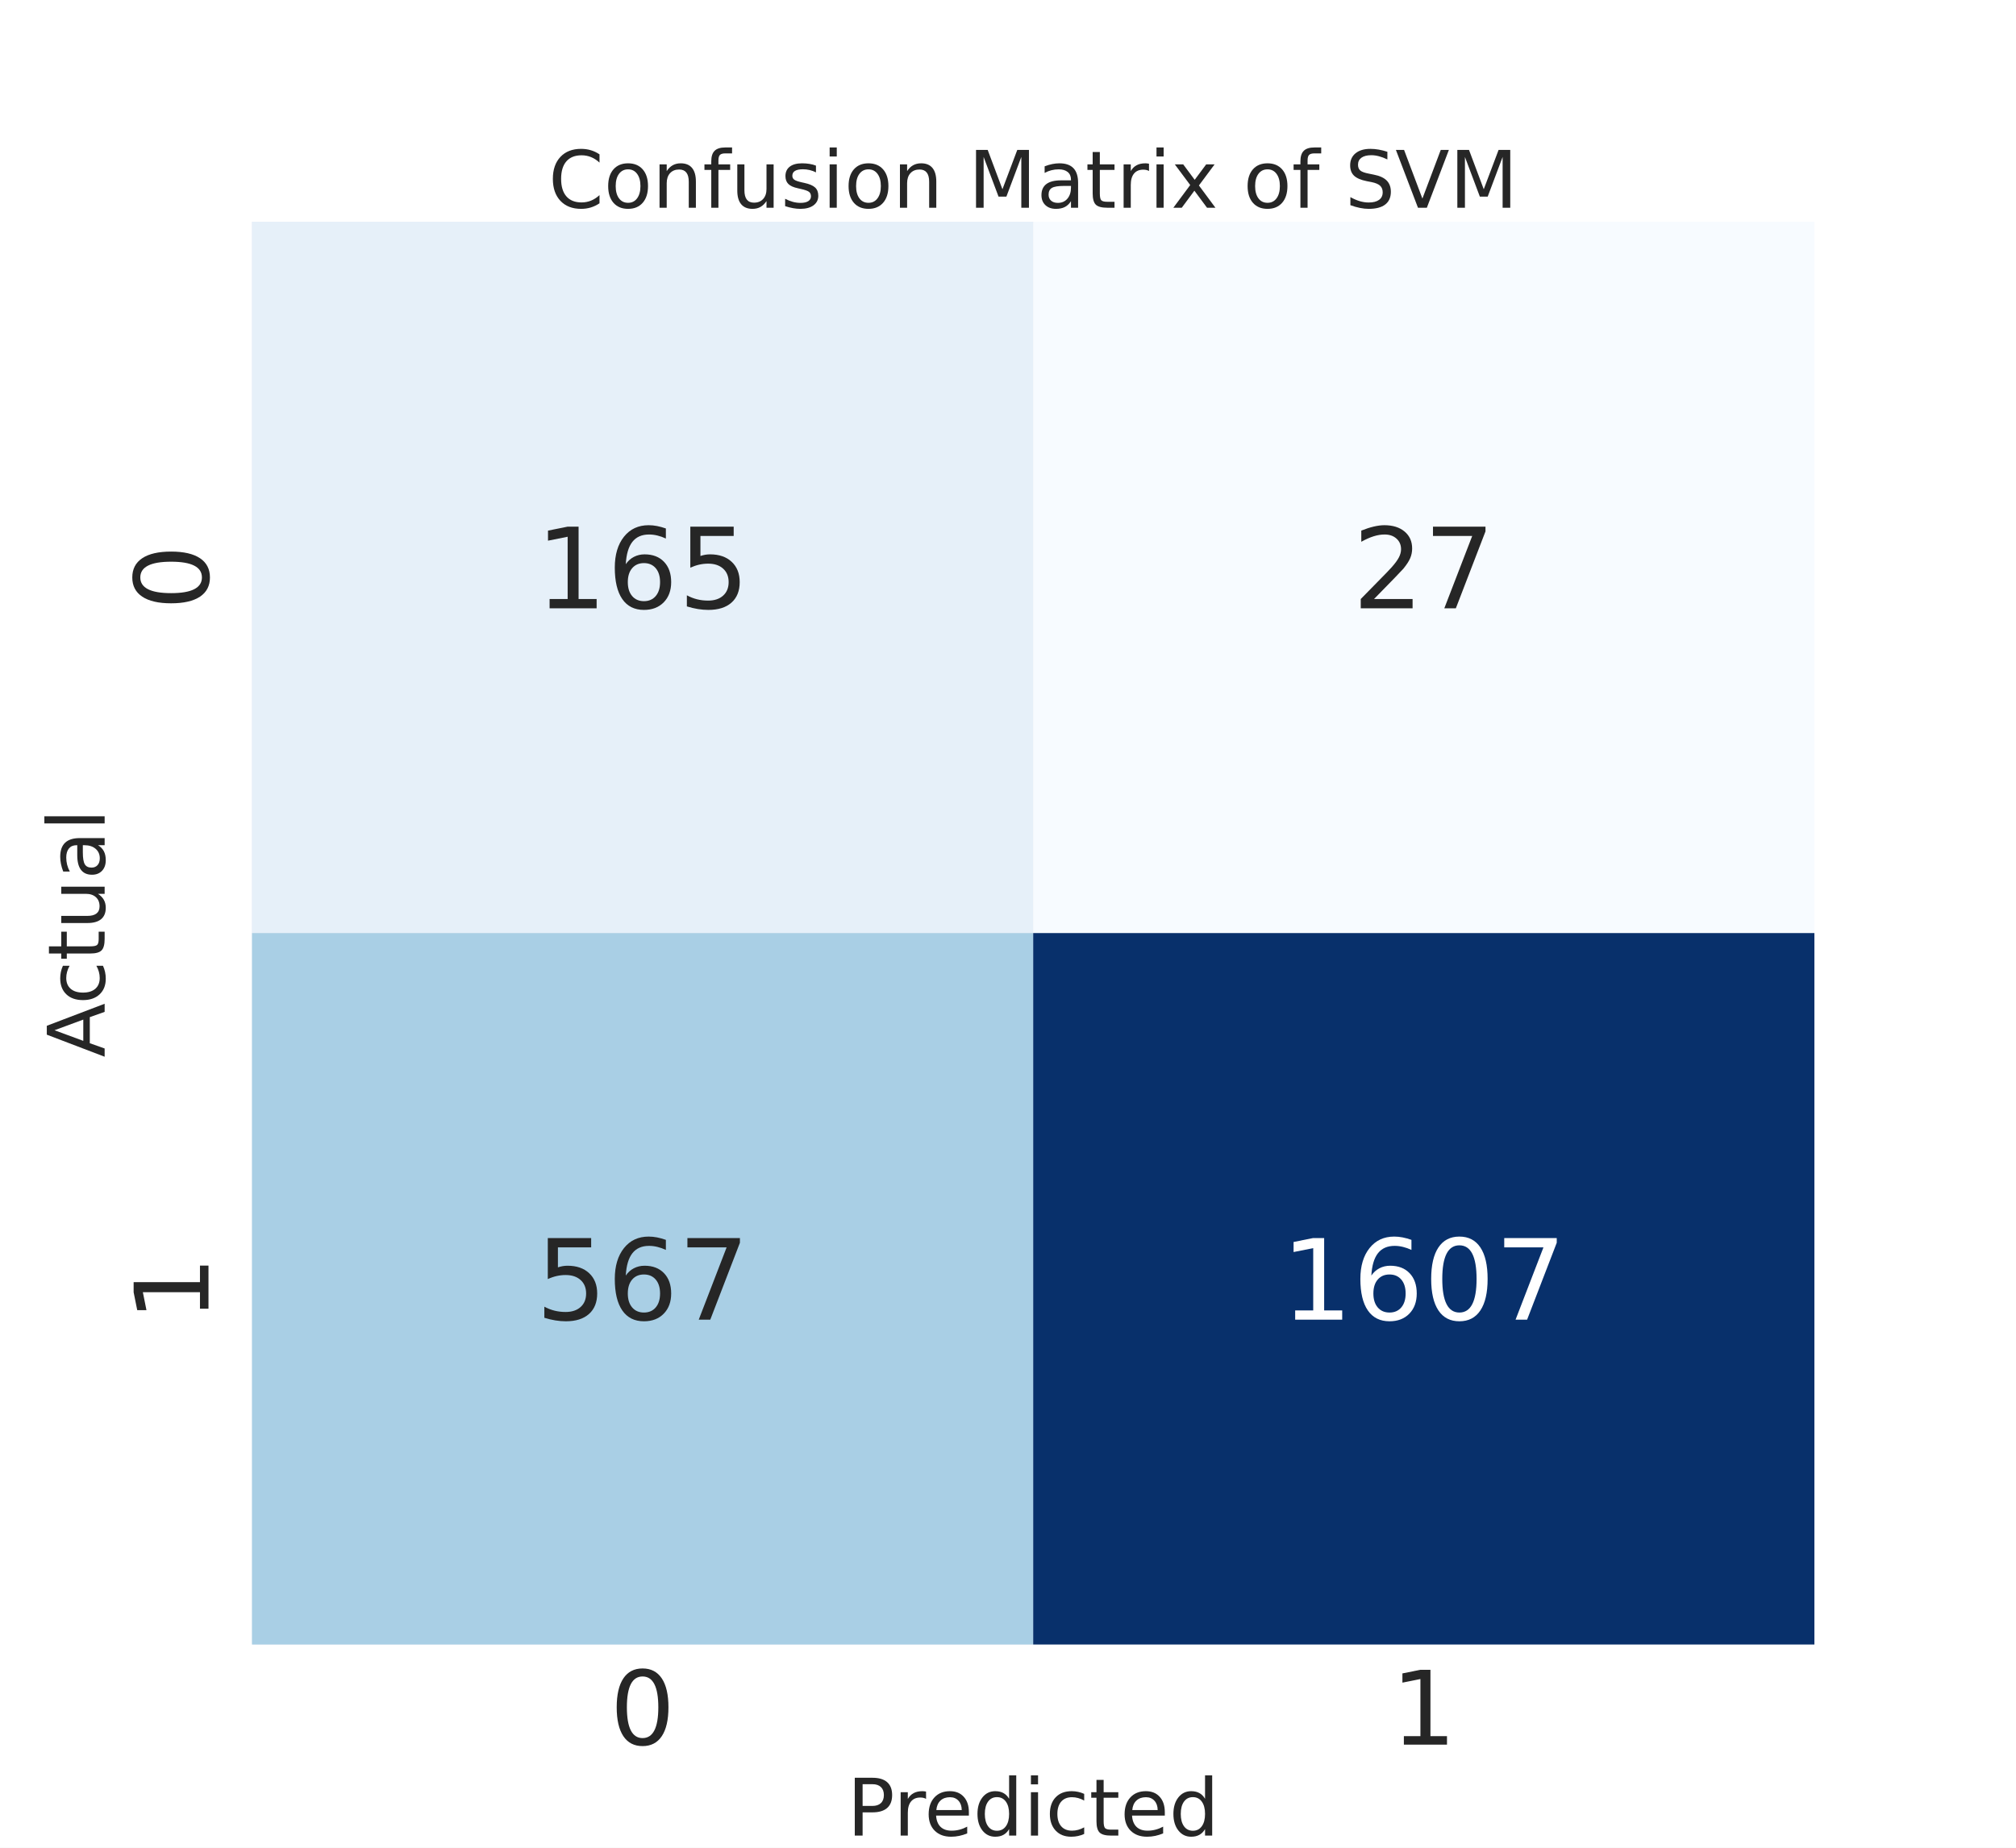
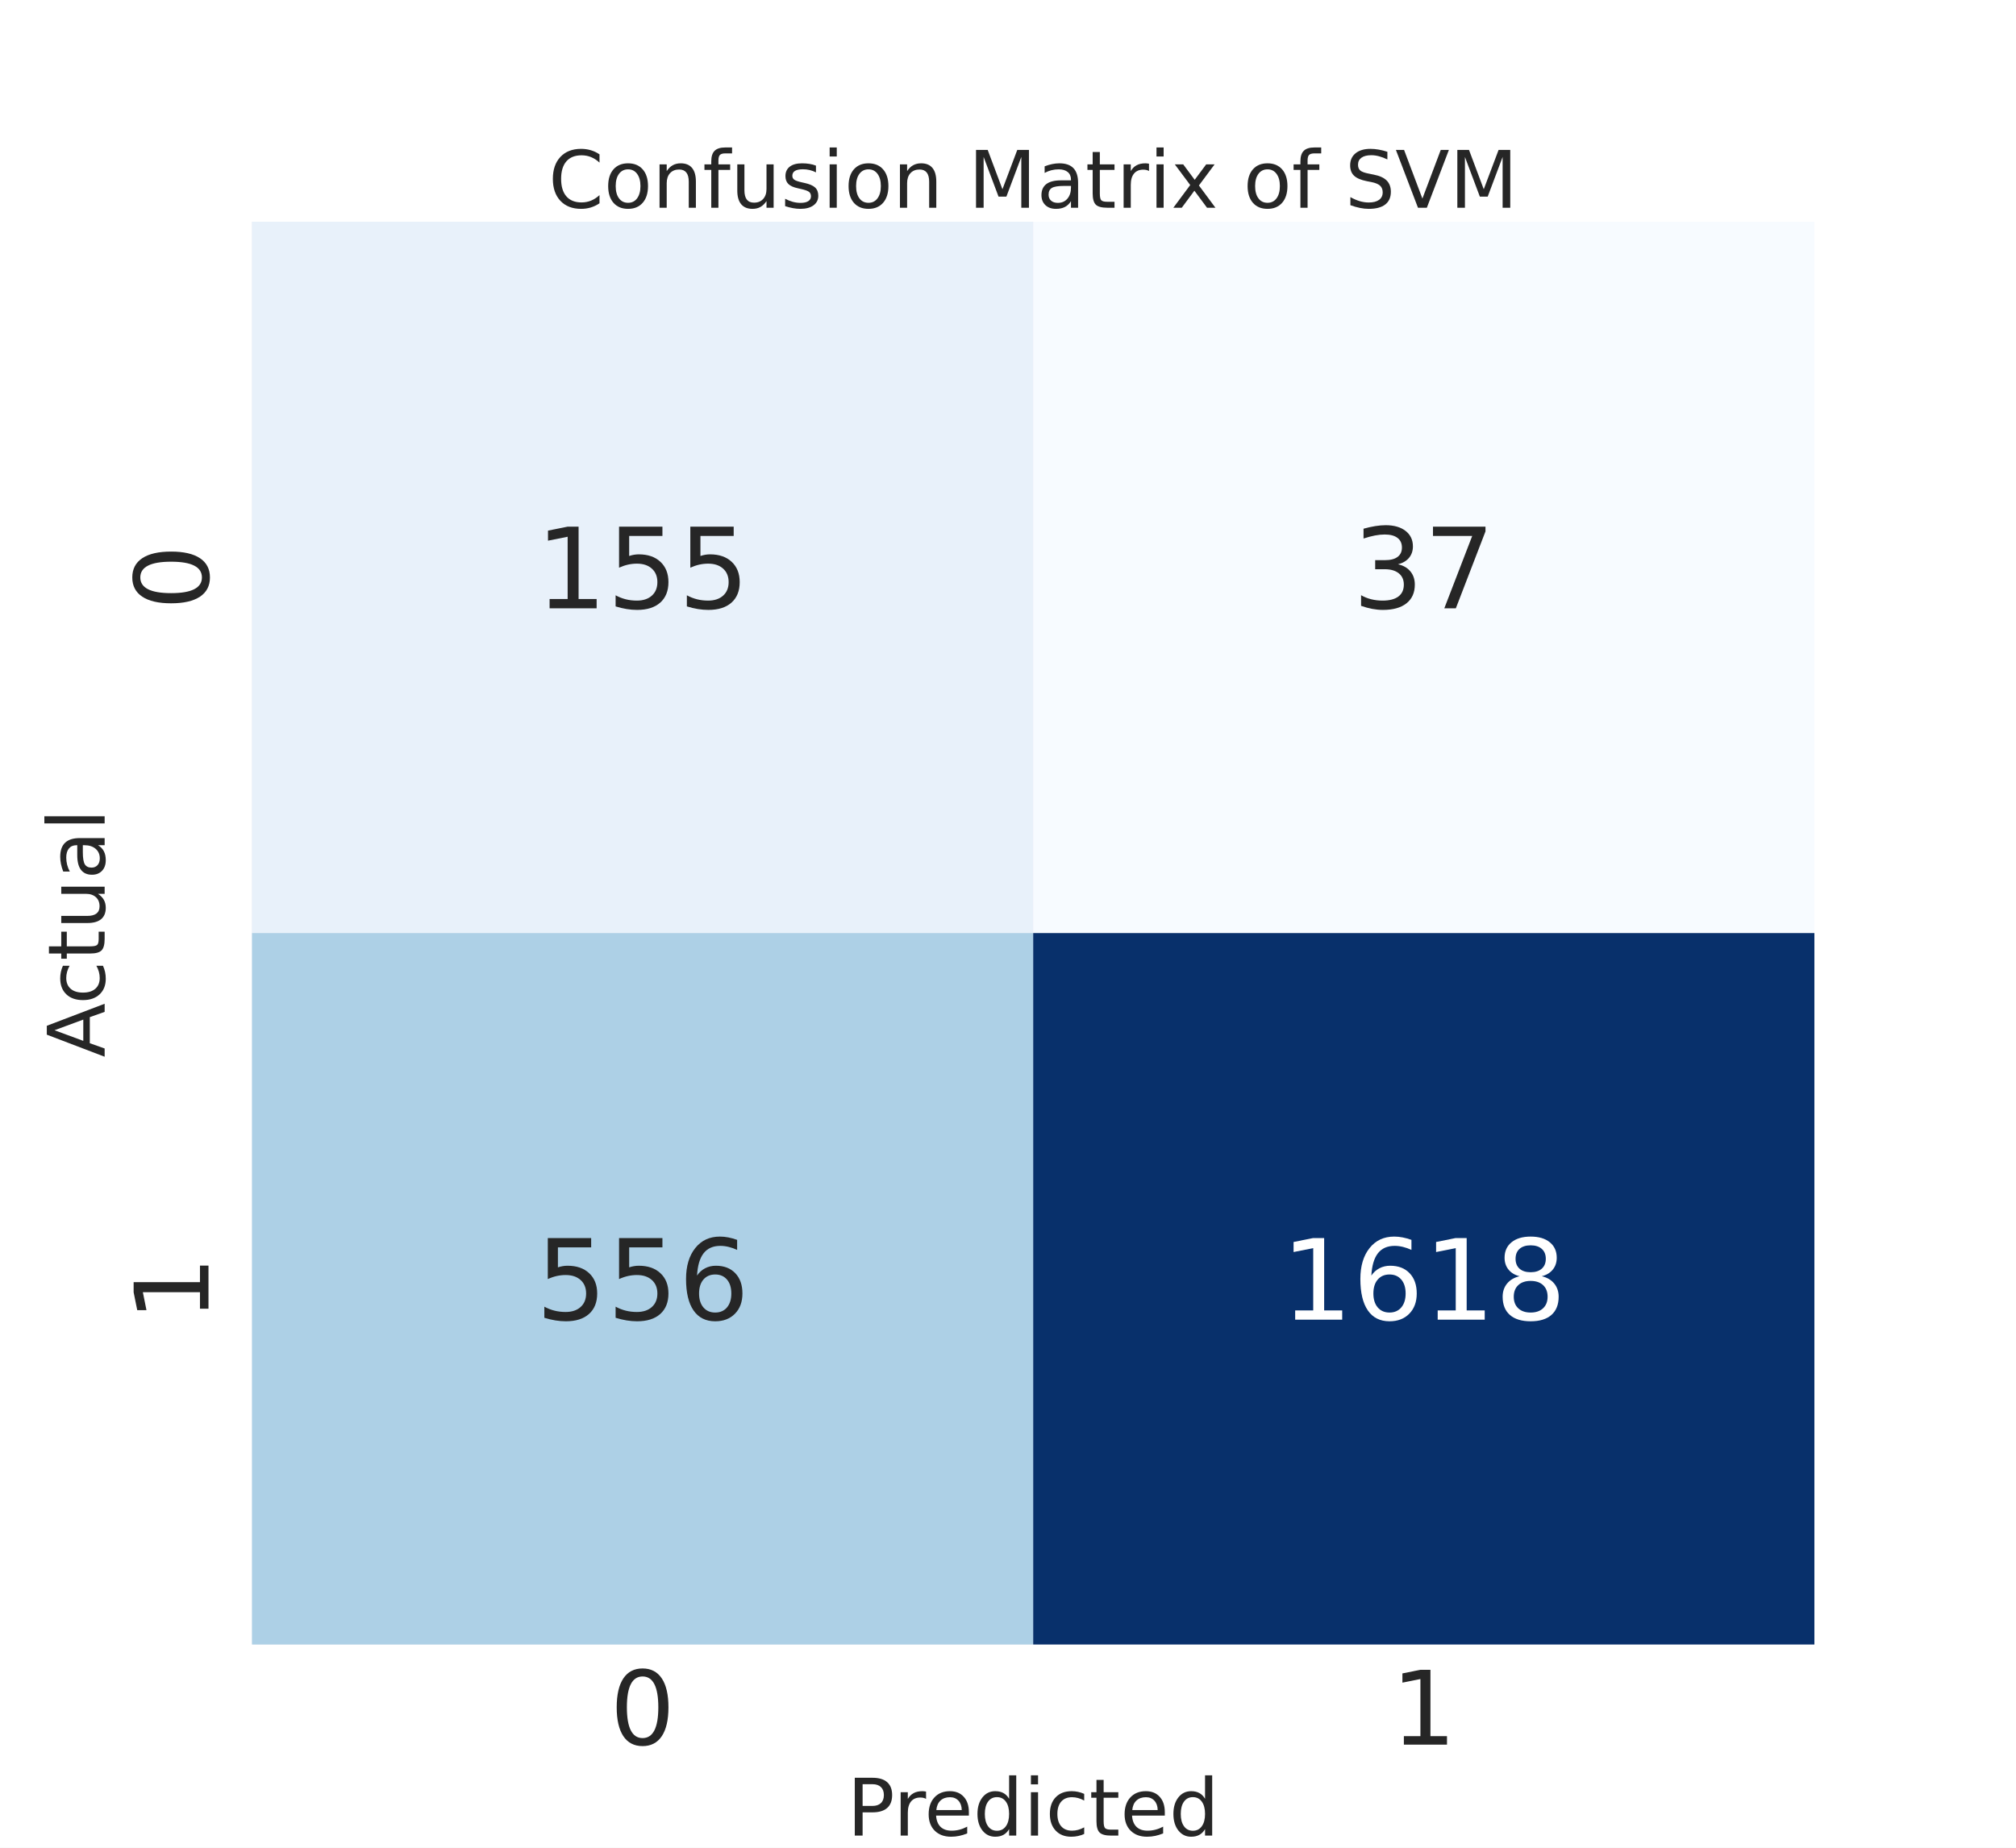
<svg xmlns="http://www.w3.org/2000/svg" xmlns:xlink="http://www.w3.org/1999/xlink" width="864pt" height="792pt" viewBox="0 0 864 792" version="1.1">
  <defs>
    <style type="text/css">*{stroke-linejoin: round; stroke-linecap: butt}</style>
  </defs>
  <g id="figure_1">
    <g id="patch_1">
      <path d="M 0 792  L 864 792  L 864 0  L 0 0  z " style="fill: #ffffff" />
    </g>
    <g id="axes_1">
      <g id="patch_2">
        <path d="M 108 704.88  L 777.6 704.88  L 777.6 95.04  L 108 95.04  z " style="fill: #eaeaf2" />
      </g>
      <g id="matplotlib.axis_1">
        <g id="xtick_1">
          <g id="text_1">
            <g style="fill: #262626" transform="translate(261.4025 747.8131) scale(0.44 -0.44)">
              <defs>
                <path id="DejaVuSans-30" d="M 2034 4250  Q 1547 4250 1301 3770  Q 1056 3291 1056 2328  Q 1056 1369 1301 889  Q 1547 409 2034 409  Q 2525 409 2770 889  Q 3016 1369 3016 2328  Q 3016 3291 2770 3770  Q 2525 4250 2034 4250  z M 2034 4750  Q 2819 4750 3233 4129  Q 3647 3509 3647 2328  Q 3647 1150 3233 529  Q 2819 -91 2034 -91  Q 1250 -91 836 529  Q 422 1150 422 2328  Q 422 3509 836 4129  Q 1250 4750 2034 4750  z " transform="scale(0.015625)" />
              </defs>
              <use xlink:href="#DejaVuSans-30" />
            </g>
          </g>
        </g>
        <g id="xtick_2">
          <g id="text_2">
            <g style="fill: #262626" transform="translate(596.2025 747.8131) scale(0.44 -0.44)">
              <defs>
                <path id="DejaVuSans-31" d="M 794 531  L 1825 531  L 1825 4091  L 703 3866  L 703 4441  L 1819 4666  L 2450 4666  L 2450 531  L 3481 531  L 3481 0  L 794 0  L 794 531  z " transform="scale(0.015625)" />
              </defs>
              <use xlink:href="#DejaVuSans-31" />
            </g>
          </g>
        </g>
        <g id="text_3">
          <g style="fill: #262626" transform="translate(363.0009 786.7984) scale(0.34 -0.34)">
            <defs>
              <path id="DejaVuSans-50" d="M 1259 4147  L 1259 2394  L 2053 2394  Q 2494 2394 2734 2622  Q 2975 2850 2975 3272  Q 2975 3691 2734 3919  Q 2494 4147 2053 4147  L 1259 4147  z M 628 4666  L 2053 4666  Q 2838 4666 3239 4311  Q 3641 3956 3641 3272  Q 3641 2581 3239 2228  Q 2838 1875 2053 1875  L 1259 1875  L 1259 0  L 628 0  L 628 4666  z " transform="scale(0.015625)" />
              <path id="DejaVuSans-72" d="M 2631 2963  Q 2534 3019 2420 3045  Q 2306 3072 2169 3072  Q 1681 3072 1420 2755  Q 1159 2438 1159 1844  L 1159 0  L 581 0  L 581 3500  L 1159 3500  L 1159 2956  Q 1341 3275 1631 3429  Q 1922 3584 2338 3584  Q 2397 3584 2469 3576  Q 2541 3569 2628 3553  L 2631 2963  z " transform="scale(0.015625)" />
              <path id="DejaVuSans-65" d="M 3597 1894  L 3597 1613  L 953 1613  Q 991 1019 1311 708  Q 1631 397 2203 397  Q 2534 397 2845 478  Q 3156 559 3463 722  L 3463 178  Q 3153 47 2828 -22  Q 2503 -91 2169 -91  Q 1331 -91 842 396  Q 353 884 353 1716  Q 353 2575 817 3079  Q 1281 3584 2069 3584  Q 2775 3584 3186 3129  Q 3597 2675 3597 1894  z M 3022 2063  Q 3016 2534 2758 2815  Q 2500 3097 2075 3097  Q 1594 3097 1305 2825  Q 1016 2553 972 2059  L 3022 2063  z " transform="scale(0.015625)" />
              <path id="DejaVuSans-64" d="M 2906 2969  L 2906 4863  L 3481 4863  L 3481 0  L 2906 0  L 2906 525  Q 2725 213 2448 61  Q 2172 -91 1784 -91  Q 1150 -91 751 415  Q 353 922 353 1747  Q 353 2572 751 3078  Q 1150 3584 1784 3584  Q 2172 3584 2448 3432  Q 2725 3281 2906 2969  z M 947 1747  Q 947 1113 1208 752  Q 1469 391 1925 391  Q 2381 391 2643 752  Q 2906 1113 2906 1747  Q 2906 2381 2643 2742  Q 2381 3103 1925 3103  Q 1469 3103 1208 2742  Q 947 2381 947 1747  z " transform="scale(0.015625)" />
              <path id="DejaVuSans-69" d="M 603 3500  L 1178 3500  L 1178 0  L 603 0  L 603 3500  z M 603 4863  L 1178 4863  L 1178 4134  L 603 4134  L 603 4863  z " transform="scale(0.015625)" />
              <path id="DejaVuSans-63" d="M 3122 3366  L 3122 2828  Q 2878 2963 2633 3030  Q 2388 3097 2138 3097  Q 1578 3097 1268 2742  Q 959 2388 959 1747  Q 959 1106 1268 751  Q 1578 397 2138 397  Q 2388 397 2633 464  Q 2878 531 3122 666  L 3122 134  Q 2881 22 2623 -34  Q 2366 -91 2075 -91  Q 1284 -91 818 406  Q 353 903 353 1747  Q 353 2603 823 3093  Q 1294 3584 2113 3584  Q 2378 3584 2631 3529  Q 2884 3475 3122 3366  z " transform="scale(0.015625)" />
              <path id="DejaVuSans-74" d="M 1172 4494  L 1172 3500  L 2356 3500  L 2356 3053  L 1172 3053  L 1172 1153  Q 1172 725 1289 603  Q 1406 481 1766 481  L 2356 481  L 2356 0  L 1766 0  Q 1100 0 847 248  Q 594 497 594 1153  L 594 3053  L 172 3053  L 172 3500  L 594 3500  L 594 4494  L 1172 4494  z " transform="scale(0.015625)" />
            </defs>
            <use xlink:href="#DejaVuSans-50" />
            <use xlink:href="#DejaVuSans-72" x="58.553" />
            <use xlink:href="#DejaVuSans-65" x="97.416" />
            <use xlink:href="#DejaVuSans-64" x="158.939" />
            <use xlink:href="#DejaVuSans-69" x="222.416" />
            <use xlink:href="#DejaVuSans-63" x="250.199" />
            <use xlink:href="#DejaVuSans-74" x="305.18" />
            <use xlink:href="#DejaVuSans-65" x="344.389" />
            <use xlink:href="#DejaVuSans-64" x="405.912" />
          </g>
        </g>
      </g>
      <g id="matplotlib.axis_2">
        <g id="ytick_1">
          <g id="text_4">
            <g style="fill: #262626" transform="translate(89.34937 261.4975) rotate(-90) scale(0.44 -0.44)">
              <use xlink:href="#DejaVuSans-30" />
            </g>
          </g>
        </g>
        <g id="ytick_2">
          <g id="text_5">
            <g style="fill: #262626" transform="translate(89.34937 566.4175) rotate(-90) scale(0.44 -0.44)">
              <use xlink:href="#DejaVuSans-31" />
            </g>
          </g>
        </g>
        <g id="text_6">
          <g style="fill: #262626" transform="translate(44.84531 453.2178) rotate(-90) scale(0.34 -0.34)">
            <defs>
              <path id="DejaVuSans-41" d="M 2188 4044  L 1331 1722  L 3047 1722  L 2188 4044  z M 1831 4666  L 2547 4666  L 4325 0  L 3669 0  L 3244 1197  L 1141 1197  L 716 0  L 50 0  L 1831 4666  z " transform="scale(0.015625)" />
              <path id="DejaVuSans-75" d="M 544 1381  L 544 3500  L 1119 3500  L 1119 1403  Q 1119 906 1312 657  Q 1506 409 1894 409  Q 2359 409 2629 706  Q 2900 1003 2900 1516  L 2900 3500  L 3475 3500  L 3475 0  L 2900 0  L 2900 538  Q 2691 219 2414 64  Q 2138 -91 1772 -91  Q 1169 -91 856 284  Q 544 659 544 1381  z M 1991 3584  L 1991 3584  z " transform="scale(0.015625)" />
              <path id="DejaVuSans-61" d="M 2194 1759  Q 1497 1759 1228 1600  Q 959 1441 959 1056  Q 959 750 1161 570  Q 1363 391 1709 391  Q 2188 391 2477 730  Q 2766 1069 2766 1631  L 2766 1759  L 2194 1759  z M 3341 1997  L 3341 0  L 2766 0  L 2766 531  Q 2569 213 2275 61  Q 1981 -91 1556 -91  Q 1019 -91 701 211  Q 384 513 384 1019  Q 384 1609 779 1909  Q 1175 2209 1959 2209  L 2766 2209  L 2766 2266  Q 2766 2663 2505 2880  Q 2244 3097 1772 3097  Q 1472 3097 1187 3025  Q 903 2953 641 2809  L 641 3341  Q 956 3463 1253 3523  Q 1550 3584 1831 3584  Q 2591 3584 2966 3190  Q 3341 2797 3341 1997  z " transform="scale(0.015625)" />
              <path id="DejaVuSans-6c" d="M 603 4863  L 1178 4863  L 1178 0  L 603 0  L 603 4863  z " transform="scale(0.015625)" />
            </defs>
            <use xlink:href="#DejaVuSans-41" />
            <use xlink:href="#DejaVuSans-63" x="66.658" />
            <use xlink:href="#DejaVuSans-74" x="121.639" />
            <use xlink:href="#DejaVuSans-75" x="160.848" />
            <use xlink:href="#DejaVuSans-61" x="224.227" />
            <use xlink:href="#DejaVuSans-6c" x="285.506" />
          </g>
        </g>
      </g>
      <g id="QuadMesh_1">
-         <path d="M 108 95.04  L 442.8 95.04  L 442.8 399.96  L 108 399.96  L 108 95.04  " clip-path="url(#p557e633a5a)" style="fill: #e6f0f9" />
-         <path d="M 442.8 95.04  L 777.6 95.04  L 777.6 399.96  L 442.8 399.96  L 442.8 95.04  " clip-path="url(#p557e633a5a)" style="fill: #f7fbff" />
-         <path d="M 108 399.96  L 442.8 399.96  L 442.8 704.88  L 108 704.88  L 108 399.96  " clip-path="url(#p557e633a5a)" style="fill: #a9cfe5" />
-         <path d="M 442.8 399.96  L 777.6 399.96  L 777.6 704.88  L 442.8 704.88  L 442.8 399.96  " clip-path="url(#p557e633a5a)" style="fill: #08306b" />
+         <path d="M 108 95.04  L 442.8 95.04  L 442.8 399.96  L 108 399.96  L 108 95.04  " clip-path="url(#pff9064a7b5)" style="fill: #e8f1fa" />
+         <path d="M 442.8 95.04  L 777.6 95.04  L 777.6 399.96  L 442.8 399.96  L 442.8 95.04  " clip-path="url(#pff9064a7b5)" style="fill: #f7fbff" />
+         <path d="M 108 399.96  L 442.8 399.96  L 442.8 704.88  L 108 704.88  L 108 399.96  " clip-path="url(#pff9064a7b5)" style="fill: #add0e6" />
+         <path d="M 442.8 399.96  L 777.6 399.96  L 777.6 704.88  L 442.8 704.88  L 442.8 399.96  " clip-path="url(#pff9064a7b5)" style="fill: #08306b" />
      </g>
      <g id="text_7">
        <g style="fill: #262626" transform="translate(229.59 260.745) scale(0.48 -0.48)">
          <defs>
-             <path id="DejaVuSans-36" d="M 2113 2584  Q 1688 2584 1439 2293  Q 1191 2003 1191 1497  Q 1191 994 1439 701  Q 1688 409 2113 409  Q 2538 409 2786 701  Q 3034 994 3034 1497  Q 3034 2003 2786 2293  Q 2538 2584 2113 2584  z M 3366 4563  L 3366 3988  Q 3128 4100 2886 4159  Q 2644 4219 2406 4219  Q 1781 4219 1451 3797  Q 1122 3375 1075 2522  Q 1259 2794 1537 2939  Q 1816 3084 2150 3084  Q 2853 3084 3261 2657  Q 3669 2231 3669 1497  Q 3669 778 3244 343  Q 2819 -91 2113 -91  Q 1303 -91 875 529  Q 447 1150 447 2328  Q 447 3434 972 4092  Q 1497 4750 2381 4750  Q 2619 4750 2861 4703  Q 3103 4656 3366 4563  z " transform="scale(0.015625)" />
            <path id="DejaVuSans-35" d="M 691 4666  L 3169 4666  L 3169 4134  L 1269 4134  L 1269 2991  Q 1406 3038 1543 3061  Q 1681 3084 1819 3084  Q 2600 3084 3056 2656  Q 3513 2228 3513 1497  Q 3513 744 3044 326  Q 2575 -91 1722 -91  Q 1428 -91 1123 -41  Q 819 9 494 109  L 494 744  Q 775 591 1075 516  Q 1375 441 1709 441  Q 2250 441 2565 725  Q 2881 1009 2881 1497  Q 2881 1984 2565 2268  Q 2250 2553 1709 2553  Q 1456 2553 1204 2497  Q 953 2441 691 2322  L 691 4666  z " transform="scale(0.015625)" />
          </defs>
          <use xlink:href="#DejaVuSans-31" />
-           <use xlink:href="#DejaVuSans-36" x="63.623" />
+           <use xlink:href="#DejaVuSans-35" x="63.623" />
          <use xlink:href="#DejaVuSans-35" x="127.246" />
        </g>
      </g>
      <g id="text_8">
        <g style="fill: #262626" transform="translate(579.66 260.745) scale(0.48 -0.48)">
          <defs>
-             <path id="DejaVuSans-32" d="M 1228 531  L 3431 531  L 3431 0  L 469 0  L 469 531  Q 828 903 1448 1529  Q 2069 2156 2228 2338  Q 2531 2678 2651 2914  Q 2772 3150 2772 3378  Q 2772 3750 2511 3984  Q 2250 4219 1831 4219  Q 1534 4219 1204 4116  Q 875 4013 500 3803  L 500 4441  Q 881 4594 1212 4672  Q 1544 4750 1819 4750  Q 2544 4750 2975 4387  Q 3406 4025 3406 3419  Q 3406 3131 3298 2873  Q 3191 2616 2906 2266  Q 2828 2175 2409 1742  Q 1991 1309 1228 531  z " transform="scale(0.015625)" />
+             <path id="DejaVuSans-33" d="M 2597 2516  Q 3050 2419 3304 2112  Q 3559 1806 3559 1356  Q 3559 666 3084 287  Q 2609 -91 1734 -91  Q 1441 -91 1130 -33  Q 819 25 488 141  L 488 750  Q 750 597 1062 519  Q 1375 441 1716 441  Q 2309 441 2620 675  Q 2931 909 2931 1356  Q 2931 1769 2642 2001  Q 2353 2234 1838 2234  L 1294 2234  L 1294 2753  L 1863 2753  Q 2328 2753 2575 2939  Q 2822 3125 2822 3475  Q 2822 3834 2567 4026  Q 2313 4219 1838 4219  Q 1578 4219 1281 4162  Q 984 4106 628 3988  L 628 4550  Q 988 4650 1302 4700  Q 1616 4750 1894 4750  Q 2613 4750 3031 4423  Q 3450 4097 3450 3541  Q 3450 3153 3228 2886  Q 3006 2619 2597 2516  z " transform="scale(0.015625)" />
            <path id="DejaVuSans-37" d="M 525 4666  L 3525 4666  L 3525 4397  L 1831 0  L 1172 0  L 2766 4134  L 525 4134  L 525 4666  z " transform="scale(0.015625)" />
          </defs>
-           <use xlink:href="#DejaVuSans-32" />
+           <use xlink:href="#DejaVuSans-33" />
          <use xlink:href="#DejaVuSans-37" x="63.623" />
        </g>
      </g>
      <g id="text_9">
        <g style="fill: #262626" transform="translate(229.59 565.665) scale(0.48 -0.48)">
+           <defs>
+             <path id="DejaVuSans-36" d="M 2113 2584  Q 1688 2584 1439 2293  Q 1191 2003 1191 1497  Q 1191 994 1439 701  Q 1688 409 2113 409  Q 2538 409 2786 701  Q 3034 994 3034 1497  Q 3034 2003 2786 2293  Q 2538 2584 2113 2584  z M 3366 4563  L 3366 3988  Q 3128 4100 2886 4159  Q 2644 4219 2406 4219  Q 1781 4219 1451 3797  Q 1122 3375 1075 2522  Q 1259 2794 1537 2939  Q 1816 3084 2150 3084  Q 2853 3084 3261 2657  Q 3669 2231 3669 1497  Q 3669 778 3244 343  Q 2819 -91 2113 -91  Q 1303 -91 875 529  Q 447 1150 447 2328  Q 447 3434 972 4092  Q 1497 4750 2381 4750  Q 2619 4750 2861 4703  Q 3103 4656 3366 4563  z " transform="scale(0.015625)" />
+           </defs>
          <use xlink:href="#DejaVuSans-35" />
-           <use xlink:href="#DejaVuSans-36" x="63.623" />
-           <use xlink:href="#DejaVuSans-37" x="127.246" />
+           <use xlink:href="#DejaVuSans-35" x="63.623" />
+           <use xlink:href="#DejaVuSans-36" x="127.246" />
        </g>
      </g>
      <g id="text_10">
        <g style="fill: #ffffff" transform="translate(549.12 565.665) scale(0.48 -0.48)">
+           <defs>
+             <path id="DejaVuSans-38" d="M 2034 2216  Q 1584 2216 1326 1975  Q 1069 1734 1069 1313  Q 1069 891 1326 650  Q 1584 409 2034 409  Q 2484 409 2743 651  Q 3003 894 3003 1313  Q 3003 1734 2745 1975  Q 2488 2216 2034 2216  z M 1403 2484  Q 997 2584 770 2862  Q 544 3141 544 3541  Q 544 4100 942 4425  Q 1341 4750 2034 4750  Q 2731 4750 3128 4425  Q 3525 4100 3525 3541  Q 3525 3141 3298 2862  Q 3072 2584 2669 2484  Q 3125 2378 3379 2068  Q 3634 1759 3634 1313  Q 3634 634 3220 271  Q 2806 -91 2034 -91  Q 1263 -91 848 271  Q 434 634 434 1313  Q 434 1759 690 2068  Q 947 2378 1403 2484  z M 1172 3481  Q 1172 3119 1398 2916  Q 1625 2713 2034 2713  Q 2441 2713 2670 2916  Q 2900 3119 2900 3481  Q 2900 3844 2670 4047  Q 2441 4250 2034 4250  Q 1625 4250 1398 4047  Q 1172 3844 1172 3481  z " transform="scale(0.015625)" />
+           </defs>
          <use xlink:href="#DejaVuSans-31" />
          <use xlink:href="#DejaVuSans-36" x="63.623" />
-           <use xlink:href="#DejaVuSans-30" x="127.246" />
-           <use xlink:href="#DejaVuSans-37" x="190.869" />
+           <use xlink:href="#DejaVuSans-31" x="127.246" />
+           <use xlink:href="#DejaVuSans-38" x="190.869" />
        </g>
      </g>
      <g id="text_11">
        <g style="fill: #262626" transform="translate(235.0334 89.04) scale(0.34 -0.34)">
          <defs>
            <path id="DejaVuSans-43" d="M 4122 4306  L 4122 3641  Q 3803 3938 3442 4084  Q 3081 4231 2675 4231  Q 1875 4231 1450 3742  Q 1025 3253 1025 2328  Q 1025 1406 1450 917  Q 1875 428 2675 428  Q 3081 428 3442 575  Q 3803 722 4122 1019  L 4122 359  Q 3791 134 3420 21  Q 3050 -91 2638 -91  Q 1578 -91 968 557  Q 359 1206 359 2328  Q 359 3453 968 4101  Q 1578 4750 2638 4750  Q 3056 4750 3426 4639  Q 3797 4528 4122 4306  z " transform="scale(0.015625)" />
            <path id="DejaVuSans-6f" d="M 1959 3097  Q 1497 3097 1228 2736  Q 959 2375 959 1747  Q 959 1119 1226 758  Q 1494 397 1959 397  Q 2419 397 2687 759  Q 2956 1122 2956 1747  Q 2956 2369 2687 2733  Q 2419 3097 1959 3097  z M 1959 3584  Q 2709 3584 3137 3096  Q 3566 2609 3566 1747  Q 3566 888 3137 398  Q 2709 -91 1959 -91  Q 1206 -91 779 398  Q 353 888 353 1747  Q 353 2609 779 3096  Q 1206 3584 1959 3584  z " transform="scale(0.015625)" />
            <path id="DejaVuSans-6e" d="M 3513 2113  L 3513 0  L 2938 0  L 2938 2094  Q 2938 2591 2744 2837  Q 2550 3084 2163 3084  Q 1697 3084 1428 2787  Q 1159 2491 1159 1978  L 1159 0  L 581 0  L 581 3500  L 1159 3500  L 1159 2956  Q 1366 3272 1645 3428  Q 1925 3584 2291 3584  Q 2894 3584 3203 3211  Q 3513 2838 3513 2113  z " transform="scale(0.015625)" />
            <path id="DejaVuSans-66" d="M 2375 4863  L 2375 4384  L 1825 4384  Q 1516 4384 1395 4259  Q 1275 4134 1275 3809  L 1275 3500  L 2222 3500  L 2222 3053  L 1275 3053  L 1275 0  L 697 0  L 697 3053  L 147 3053  L 147 3500  L 697 3500  L 697 3744  Q 697 4328 969 4595  Q 1241 4863 1831 4863  L 2375 4863  z " transform="scale(0.015625)" />
            <path id="DejaVuSans-73" d="M 2834 3397  L 2834 2853  Q 2591 2978 2328 3040  Q 2066 3103 1784 3103  Q 1356 3103 1142 2972  Q 928 2841 928 2578  Q 928 2378 1081 2264  Q 1234 2150 1697 2047  L 1894 2003  Q 2506 1872 2764 1633  Q 3022 1394 3022 966  Q 3022 478 2636 193  Q 2250 -91 1575 -91  Q 1294 -91 989 -36  Q 684 19 347 128  L 347 722  Q 666 556 975 473  Q 1284 391 1588 391  Q 1994 391 2212 530  Q 2431 669 2431 922  Q 2431 1156 2273 1281  Q 2116 1406 1581 1522  L 1381 1569  Q 847 1681 609 1914  Q 372 2147 372 2553  Q 372 3047 722 3315  Q 1072 3584 1716 3584  Q 2034 3584 2315 3537  Q 2597 3491 2834 3397  z " transform="scale(0.015625)" />
            <path id="DejaVuSans-20" transform="scale(0.015625)" />
            <path id="DejaVuSans-4d" d="M 628 4666  L 1569 4666  L 2759 1491  L 3956 4666  L 4897 4666  L 4897 0  L 4281 0  L 4281 4097  L 3078 897  L 2444 897  L 1241 4097  L 1241 0  L 628 0  L 628 4666  z " transform="scale(0.015625)" />
            <path id="DejaVuSans-78" d="M 3513 3500  L 2247 1797  L 3578 0  L 2900 0  L 1881 1375  L 863 0  L 184 0  L 1544 1831  L 300 3500  L 978 3500  L 1906 2253  L 2834 3500  L 3513 3500  z " transform="scale(0.015625)" />
            <path id="DejaVuSans-53" d="M 3425 4513  L 3425 3897  Q 3066 4069 2747 4153  Q 2428 4238 2131 4238  Q 1616 4238 1336 4038  Q 1056 3838 1056 3469  Q 1056 3159 1242 3001  Q 1428 2844 1947 2747  L 2328 2669  Q 3034 2534 3370 2195  Q 3706 1856 3706 1288  Q 3706 609 3251 259  Q 2797 -91 1919 -91  Q 1588 -91 1214 -16  Q 841 59 441 206  L 441 856  Q 825 641 1194 531  Q 1563 422 1919 422  Q 2459 422 2753 634  Q 3047 847 3047 1241  Q 3047 1584 2836 1778  Q 2625 1972 2144 2069  L 1759 2144  Q 1053 2284 737 2584  Q 422 2884 422 3419  Q 422 4038 858 4394  Q 1294 4750 2059 4750  Q 2388 4750 2728 4690  Q 3069 4631 3425 4513  z " transform="scale(0.015625)" />
            <path id="DejaVuSans-56" d="M 1831 0  L 50 4666  L 709 4666  L 2188 738  L 3669 4666  L 4325 4666  L 2547 0  L 1831 0  z " transform="scale(0.015625)" />
          </defs>
          <use xlink:href="#DejaVuSans-43" />
          <use xlink:href="#DejaVuSans-6f" x="69.824" />
          <use xlink:href="#DejaVuSans-6e" x="131.006" />
          <use xlink:href="#DejaVuSans-66" x="194.385" />
          <use xlink:href="#DejaVuSans-75" x="229.59" />
          <use xlink:href="#DejaVuSans-73" x="292.969" />
          <use xlink:href="#DejaVuSans-69" x="345.068" />
          <use xlink:href="#DejaVuSans-6f" x="372.852" />
          <use xlink:href="#DejaVuSans-6e" x="434.033" />
          <use xlink:href="#DejaVuSans-20" x="497.412" />
          <use xlink:href="#DejaVuSans-4d" x="529.199" />
          <use xlink:href="#DejaVuSans-61" x="615.479" />
          <use xlink:href="#DejaVuSans-74" x="676.758" />
          <use xlink:href="#DejaVuSans-72" x="715.967" />
          <use xlink:href="#DejaVuSans-69" x="757.08" />
          <use xlink:href="#DejaVuSans-78" x="784.863" />
          <use xlink:href="#DejaVuSans-20" x="844.043" />
          <use xlink:href="#DejaVuSans-6f" x="875.83" />
          <use xlink:href="#DejaVuSans-66" x="937.012" />
          <use xlink:href="#DejaVuSans-20" x="972.217" />
          <use xlink:href="#DejaVuSans-53" x="1004.004" />
          <use xlink:href="#DejaVuSans-56" x="1067.48" />
          <use xlink:href="#DejaVuSans-4d" x="1135.889" />
        </g>
      </g>
    </g>
  </g>
  <defs>
-     <clipPath id="p557e633a5a">
+     <clipPath id="pff9064a7b5">
      <rect x="108" y="95.04" width="669.6" height="609.84" />
    </clipPath>
  </defs>
</svg>
